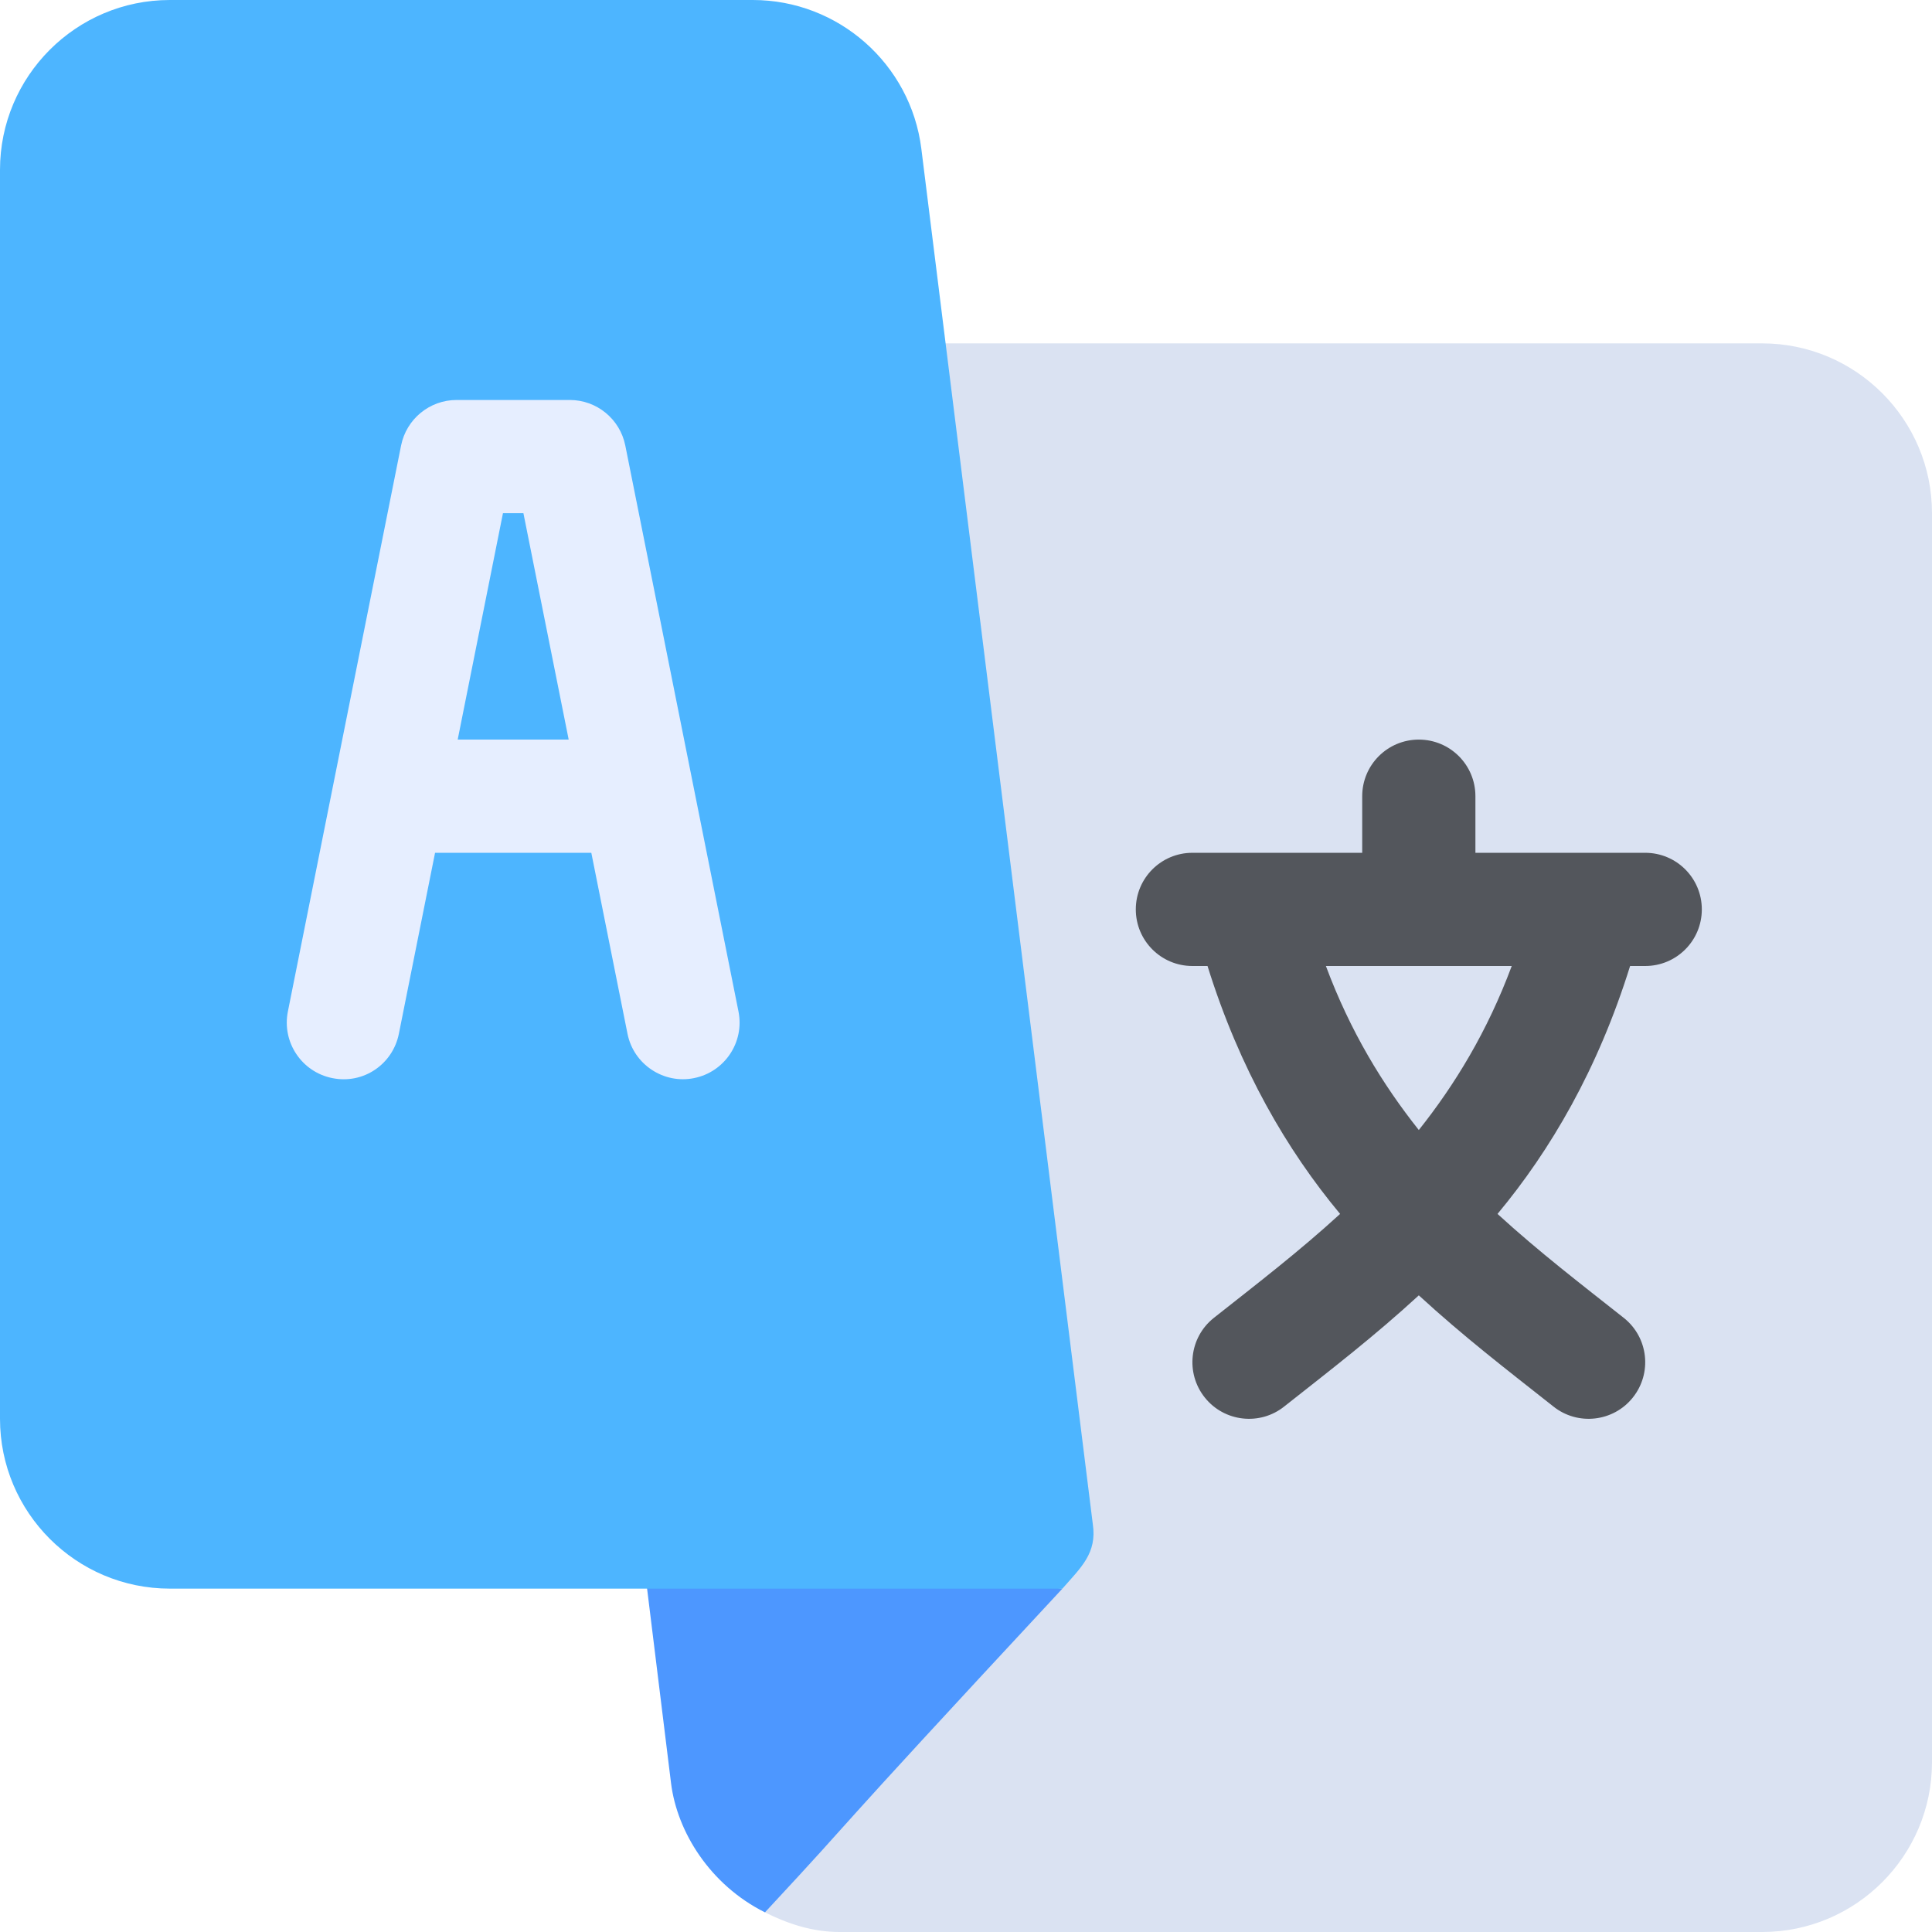
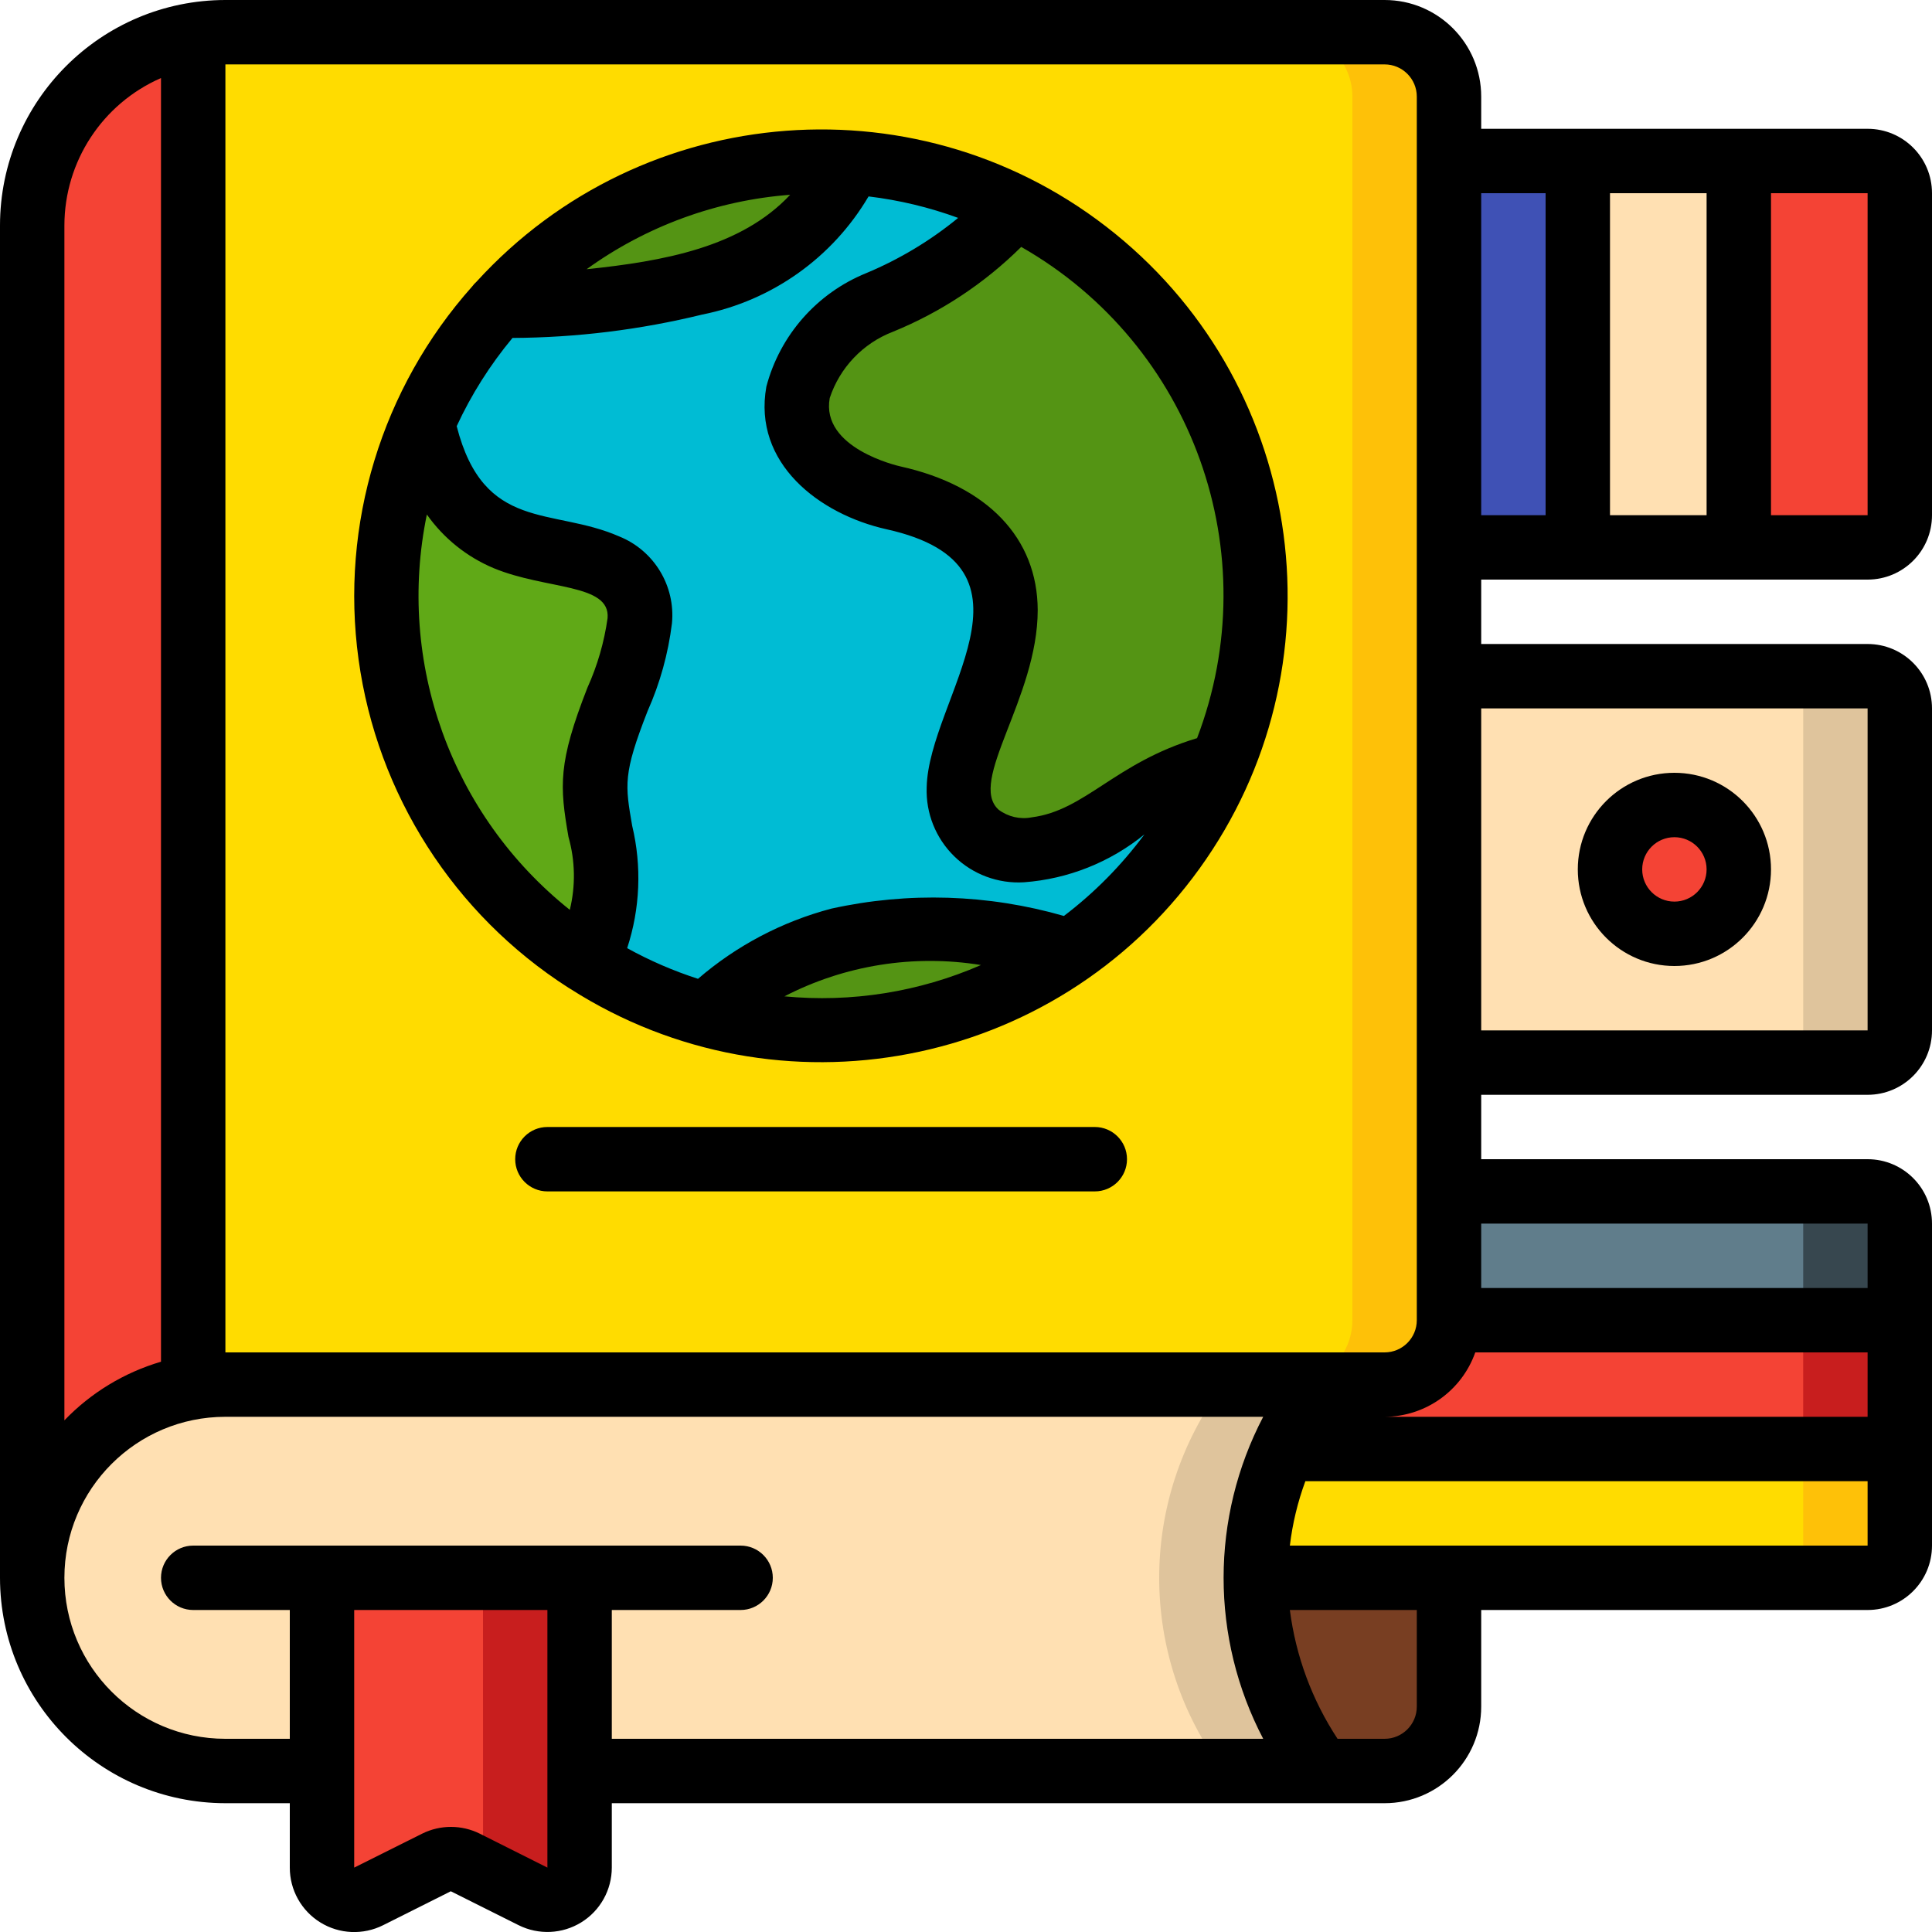
- <svg xmlns="http://www.w3.org/2000/svg" version="1.1" id="Layer_1" x="0px" y="0px" viewBox="0 0 512 512" style="enable-background:new 0 0 512 512;" xml:space="preserve">
-   <path style="fill:#DAE2F2;" d="M467,91H237.25l-34.528,415.796c6.068,3.034,12.594,5.204,19.763,5.204H467c24.814,0,45-20.186,45-45  V136C512,111.186,491.814,91,467,91z" />
-   <path style="fill:#4D97FF;" d="M169.867,407.86l7.969,64.721c1.6,12.854,10.3,26.922,24.886,34.215  c29.167-31.374,9.614-11.341,78.829-85.796L169.867,407.86z" />
-   <path style="fill:#4DB5FF;" d="M281.551,421c4.907-5.608,9.211-9.373,8.053-17.095l-45.44-364.486  C241.366,16.948,222.162,0,199.516,0H45C20.186,0,0,20.186,0,45v331c0,24.814,20.186,45,45,45C123.402,421,202.898,421,281.551,421z  " />
-   <path style="fill:#E6EEFF;" d="M165.707,118.056C164.301,111.054,158.148,106,151,106h-30c-7.148,0-13.301,5.054-14.707,12.056  l-30,150c-1.626,8.13,3.647,16.025,11.763,17.651c8.218,1.685,16.04-3.647,17.651-11.763L115.294,226h41.411l9.587,47.944  c1.641,8.237,9.697,13.4,17.651,11.763c8.115-1.626,13.389-9.521,11.763-17.651L165.707,118.056z M121.293,196l11.997-60h5.42  l11.997,60H121.293z" />
-   <path style="fill:#53565C;" d="M436,226h-45v-15c0-8.291-6.709-15-15-15s-15,6.709-15,15v15h-45c-8.291,0-15,6.709-15,15  s6.709,15,15,15h4.006c8.535,27.383,21.07,48.81,35.136,65.702c-11.019,10.074-21.802,18.339-33.518,27.594  c-6.459,5.171-7.514,14.604-2.328,21.079c5.162,6.465,14.632,7.514,21.078,2.329c12.73-10.047,23.679-18.456,35.626-29.421  c11.947,10.966,22.896,19.375,35.624,29.421c6.448,5.185,15.918,4.136,21.08-2.329c5.186-6.475,4.131-15.908-2.33-21.079  c-11.715-9.255-22.498-17.52-33.517-27.594c14.066-16.891,26.602-38.318,35.136-65.702H436c8.291,0,15-6.709,15-15  S444.291,226,436,226z M376,299.467c-9.534-11.984-18.149-26.069-24.626-43.467h49.252C394.149,273.399,385.534,287.483,376,299.467  z" />
-   <g>
- </g>
-   <g>
- </g>
-   <g>
- </g>
-   <g>
- </g>
-   <g>
- </g>
-   <g>
- </g>
-   <g>
- </g>
-   <g>
- </g>
-   <g>
- </g>
-   <g>
- </g>
-   <g>
- </g>
-   <g>
- </g>
-   <g>
- </g>
-   <g>
- </g>
-   <g>
- </g>
+ <svg xmlns="http://www.w3.org/2000/svg" height="512" viewBox="0 0 60 60" width="512">
+   <g id="019---Languages" fill="none">
+     <g id="Icons" transform="translate(1)">
+       <path id="Shape" d="m44 3v38c-.003 1.103-.897 1.997-2 2-39 0-36.3-.041-37 .09v-42c.7-.132-2.124-.09 37-.09 1.103.003 1.997.897 2 2z" fill="#ffdc00" />
+       <path id="Shape" d="m44 3v38c-.003 1.103-.897 1.997-2 2h-3c1.103-.003 1.997-.897 2-2v-38c-.003-1.103-.897-1.997-2-2h3c1.103.003 1.997.897 2 2z" fill="#fec108" />
+       <path id="Shape" d="m58 41v4h-19.13c.305-.705.684-1.375 1.13-2h2c1.103-.003 1.997-.897 2-2z" fill="#f44335" />
+       <path id="Shape" d="m44 49v4c-.003 1.103-.897 1.997-2 2h-2c-1.278-1.742-1.977-3.84-2-6z" fill="#783e22" />
+       <path id="Shape" d="m58 38v3h-14v-4h13c.552 0 1 .448 1 1z" fill="#37474f" />
+       <path id="Shape" d="m55 38v3h-11v-4h10c.552 0 1 .448 1 1z" fill="#607d8b" />
+       <path id="Rectangle-path" d="m48 5h5v12h-5z" fill="#ffe0b2" />
+       <path id="Rectangle-path" d="m44 5h4v12h-4z" fill="#3f51b5" />
+       <path id="Shape" d="m58 6v10c0 .552-.448 1-1 1h-4v-12h4c.552 0 1 .448 1 1z" fill="#f44335" />
+       <path id="Shape" d="m58 22v10c.03.516-.359.962-.875 1h-13.125v-12h13.125c.516.038.905.484.875 1z" fill="#dfc49c" />
+       <path id="Shape" d="m55 22v10c.037.508-.339.952-.846 1h-10.154v-12h10.154c.507.048.883.492.846 1z" fill="#ffe0b2" />
+       <circle id="Oval" cx="51" cy="27" fill="#f44335" r="2" />
+       <path id="Shape" d="m5 1.09v42c-2.885.488-4.997 2.984-5 5.91l0-42c-.001-2.927 2.113-5.426 5-5.91z" fill="#f44335" />
+       <path id="Shape" d="m40 55c-35.98 0-33.976.031-34.57-.06-2.812-.267-5.054-2.463-5.379-5.269-.326-2.805 1.354-5.457 4.029-6.361 1.282-.442-.046-.31 35.92-.31-2.667 3.556-2.667 8.444 0 12z" fill="#dfc49c" />
+       <path id="Shape" d="m37 55c-33.291 0-30.993.028-31.57-.06-2.812-.267-5.054-2.463-5.379-5.269-.326-2.805 1.354-5.457 4.029-6.361 1.361-.469.8-.31 32.92-.31-2.667 3.556-2.667 8.444 0 12z" fill="#ffe0b2" />
+       <path id="Shape" d="m36.94 23.75c-.988 2.332-2.609 4.342-4.68 5.8-2.324-.763-4.811-.887-7.2-.36-1.558.416-2.987 1.214-4.16 2.32-1.268-.348-2.477-.881-3.59-1.58.204-.665.361-1.343.47-2.03.035-.997-.055-1.995-.27-2.97-.23-2.06 1.19-3.66 1.36-5.65.189-2.158-2.581-1.919-4.15-2.56-1.419-.689-2.396-2.046-2.6-3.61.575-1.32 1.358-2.539 2.32-3.61 2.061.022 4.117-.213 6.12-.7 2.13-.391 3.934-1.799 4.83-3.77 1.774.115 3.507.581 5.1 1.37v.01l-.01.01c-1.12 1.322-2.554 2.343-4.17 2.97-3.473 1.612-3.508 5.2.44 6.07 1.83.41 3.47 1.43 3.48 3.49 0 2.126-1.417 3.8-1.45 5.52-.015.6.252 1.173.721 1.548.469.375 1.087.509 1.669.362 2.114-.292 3.116-2.052 5.77-2.63z" fill="#00bcd4" />
+       <path id="Shape" d="m17.51 24.93c.212 1.909.658 2.157-.2 4.99-5.645-3.552-7.85-10.694-5.19-16.81.204 1.564 1.181 2.921 2.6 3.61 1.568.64 4.339.4 4.15 2.56-.17 1.99-1.59 3.59-1.36 5.65z" fill="#60a917" />
+       <g fill="#549414">
+         <path id="Shape" d="m25.39 5.03c-.896 1.971-2.7 3.379-4.83 3.77-2.003.487-4.059.722-6.12.7 2.765-3.1 6.806-4.749 10.95-4.47z" />
+         <path id="Shape" d="m32.26 29.54v.01c-3.303 2.32-7.471 3.039-11.36 1.96 1.173-1.106 2.602-1.904 4.16-2.32 2.389-.524 4.874-.403 7.2.35z" />
+         <path id="Shape" d="m38 18.5c0 1.803-.36 3.588-1.06 5.25-1.151.295-2.237.804-3.2 1.5-2.718 2.036-5.016 1.113-4.96-.78.033-1.727 1.45-3.388 1.45-5.52-.01-2.06-1.65-3.08-3.48-3.49-3.95-.871-3.915-4.46-.44-6.07 1.11-.461 2.148-1.08 3.08-1.84.401-.345.769-.727 1.1-1.14 4.579 2.295 7.482 6.968 7.51 12.09z" />
+       </g>
+       <path id="Shape" d="m17 49v9c-.001.347-.181.668-.477.849-.295.181-.664.197-.973.041l-2.1-1.05c-.284-.14-.616-.14-.9 0l-2.1 1.05c-.291.149-.638.145-.925-.011-.288-.156-.48-.444-.515-.769-.033-.1-.01-.9-.01-9.11z" fill="#f44335" />
+       <path id="Shape" d="m14 49c0 10.008.008 8.9-.014 9.108l1.564.782c.31.156.678.141.973-.041.295-.181.476-.503.477-.849v-9z" fill="#c81e1e" />
+       <path id="Shape" d="m58 45v3c0 .552-.448 1-1 1h-19c-0-1.38.296-2.745.87-4z" fill="#fec108" />
+       <path id="Shape" d="m55 45v3c0 .552-.448 1-1 1h-16c-0-1.38.296-2.745.87-4z" fill="#ffdc00" />
+       <path id="Rectangle-path" d="m55 41h3v4h-3z" fill="#c81e1e" />
+     </g>
+     <g id="Outline" fill="#000">
+       <path id="Shape" d="m0 7v42c.004 3.864 3.136 6.996 7 7h2v2c-.001.695.359 1.34.95 1.704.591.365 1.329.396 1.95.084l2.1-1.053 2.105 1.053c.62.31 1.356.277 1.946-.087.59-.364.949-1.008.949-1.701v-2h24c1.657 0 3-1.343 3-3v-3h12c1.105 0 2-.895 2-2v-10c0-1.105-.895-2-2-2h-12v-2h12c1.105 0 2-.895 2-2v-10c0-1.105-.895-2-2-2h-12v-2h12c1.105 0 2-.895 2-2v-10c0-1.105-.895-2-2-2h-12v-1c0-1.657-1.343-3-3-3h-36c-3.864.004-6.996 3.136-7 7zm2 0c.003-1.986 1.18-3.782 3-4.576v39.865c-1.141.336-2.176.963-3 1.821zm12.9 49.946c-.564-.28-1.226-.28-1.79 0l-2.11 1.054v-8h6v8zm4.1-6.946h4c.552 0 1-.448 1-1s-.448-1-1-1h-17c-.552 0-1 .448-1 1s.448 1 1 1h3v4h-2c-2.761 0-5-2.239-5-5s2.239-5 5-5h32.23c-1.64 3.132-1.64 6.868 0 10h-20.23zm26.816-8h12.184v2h-15c1.267-.005 2.394-.806 2.816-2zm-1.816 11c0 .552-.448 1-1 1h-1.461c-.792-1.203-1.298-2.571-1.481-4h3.942zm-3.942-5c.081-.683.243-1.354.481-2h17.461v2zm17.942-10v2h-12v-2zm0-16v10h-12v-10zm-8-6v-10h3v10zm8 0h-3v-10h3zm-10-10v10h-2v-10zm-4-3v38c0 .552-.448 1-1 1h-36v-40h36c.552 0 1 .448 1 1z" />
+       <path id="Shape" d="m52 30c1.657 0 3-1.343 3-3s-1.343-3-3-3-3 1.343-3 3 1.343 3 3 3zm0-4c.552 0 1 .448 1 1s-.448 1-1 1-1-.448-1-1 .448-1 1-1z" />
+       <path id="Shape" d="m17.654 30.675c.02.014.041.027.062.038 6.473 4.129 15.044 2.49 19.535-3.737 4.492-6.227 3.343-14.877-2.618-19.717-5.961-4.839-14.662-4.186-19.834 1.489-.05.045-.096.095-.136.149-2.814 3.157-4.104 7.389-3.528 11.579.575 4.19 2.957 7.917 6.518 10.199zm-4.4-14.7c.522.741 1.242 1.319 2.078 1.67 1.63.676 3.625.469 3.537 1.551-.105.747-.316 1.476-.627 2.163-.914 2.337-.863 3.046-.587 4.634.209.738.223 1.518.041 2.263-3.677-2.931-5.393-7.681-4.438-12.285zm11.1 14.971c1.879-.973 4.022-1.315 6.111-.976-1.921.838-4.024 1.172-6.11.972zm8.687-2.5c-2.351-.677-4.833-.755-7.222-.228-1.528.403-2.945 1.148-4.142 2.18-.762-.246-1.499-.565-2.2-.952.403-1.228.457-2.543.156-3.8-.22-1.275-.287-1.609.479-3.564.386-.866.64-1.784.756-2.724.112-1.164-.556-2.264-1.641-2.7-2.074-.908-4.2-.127-5.044-3.423.456-.985 1.039-1.906 1.733-2.74 1.986-.01 3.963-.254 5.892-.726 2.166-.432 4.045-1.766 5.166-3.669.95.114 1.884.338 2.782.667-.863.708-1.826 1.286-2.856 1.716-1.53.622-2.678 1.927-3.1 3.524-.425 2.378 1.64 3.964 3.737 4.431 5.177 1.149 1.3 5.258 1.242 8.011-.03.804.281 1.583.857 2.145.575.562 1.362.855 2.164.806 1.37-.101 2.676-.621 3.742-1.488-.709.958-1.551 1.811-2.5 2.533zm-14.824-20.085c1.854-1.339 4.042-2.139 6.323-2.312-1.527 1.631-3.931 2.063-6.323 2.312zm18.959 14.563c-2.556.769-3.468 2.245-5.135 2.459-.36.07-.733-.016-1.027-.236-.975-.876 1.213-3.466 1.213-6.2-.007-2.236-1.56-3.862-4.259-4.461-.1-.022-2.481-.571-2.2-2.125.312-.945 1.032-1.7 1.96-2.057 1.49-.607 2.845-1.503 3.987-2.636 5.334 3.043 7.652 9.52 5.461 15.256z" />
+       <path id="Shape" d="m34 35h-17c-.552 0-1 .448-1 1s.448 1 1 1h17c.552 0 1-.448 1-1s-.448-1-1-1z" />
+     </g>
+   </g>
</svg>
